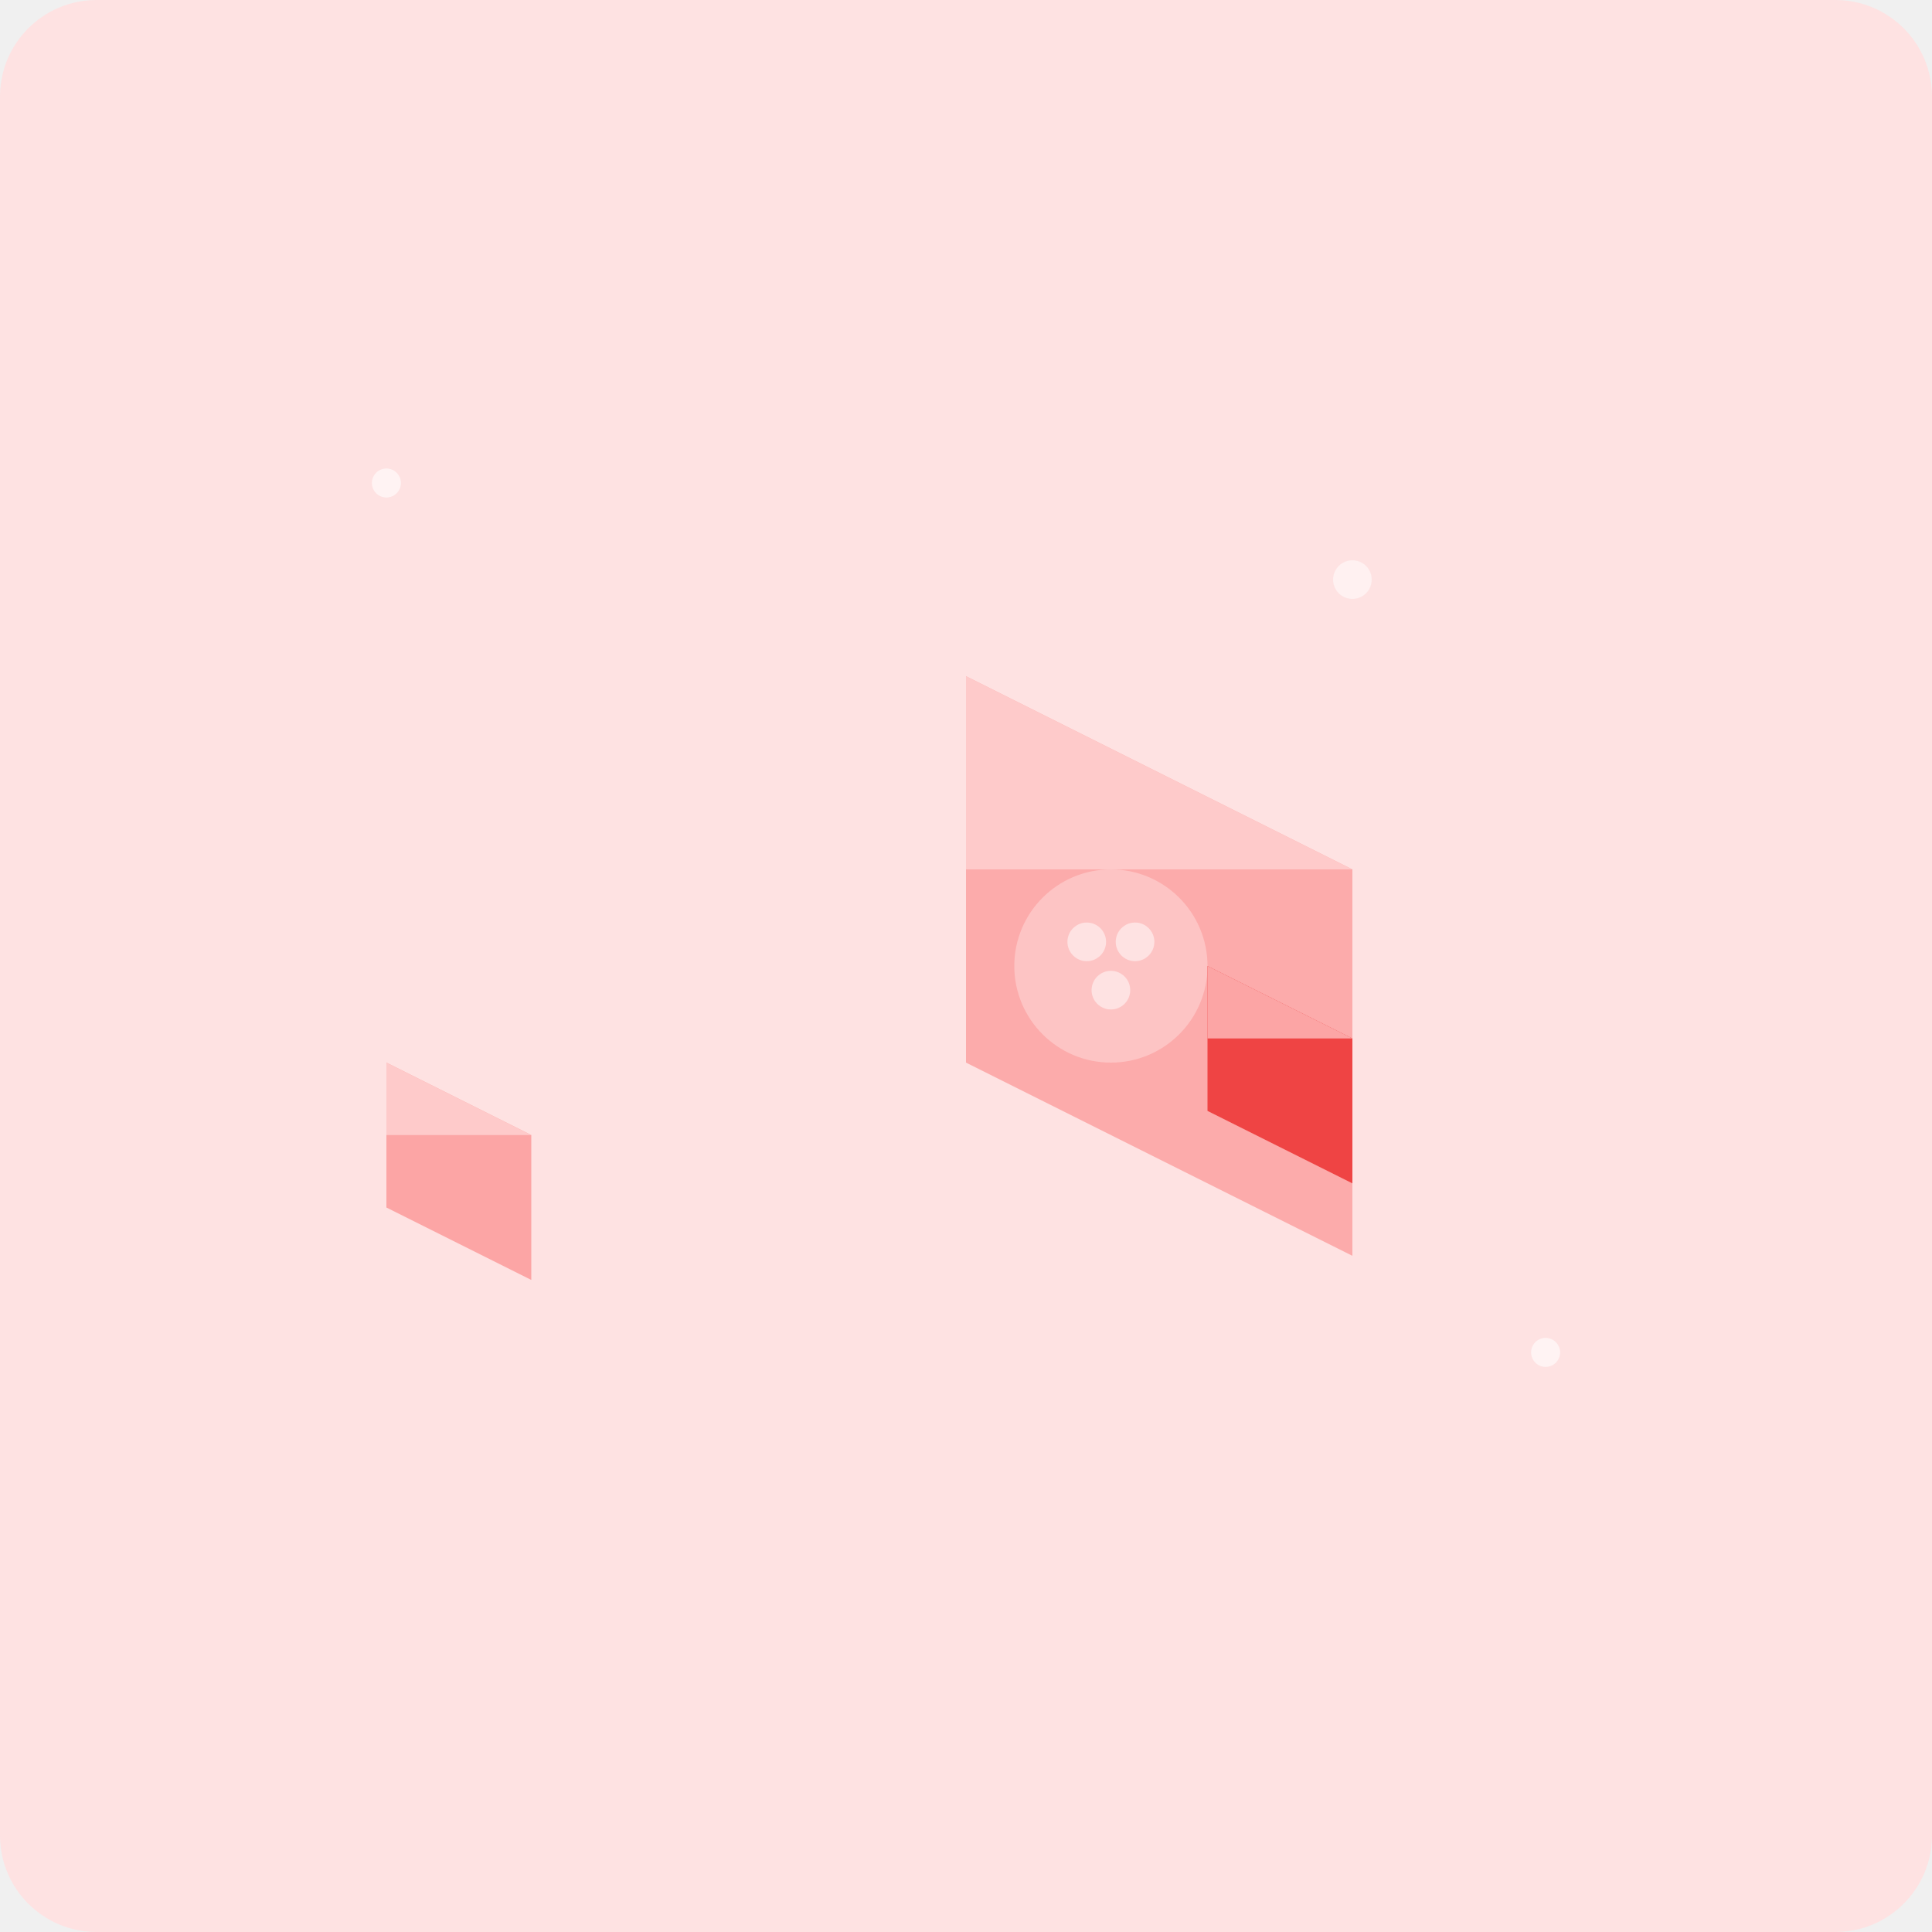
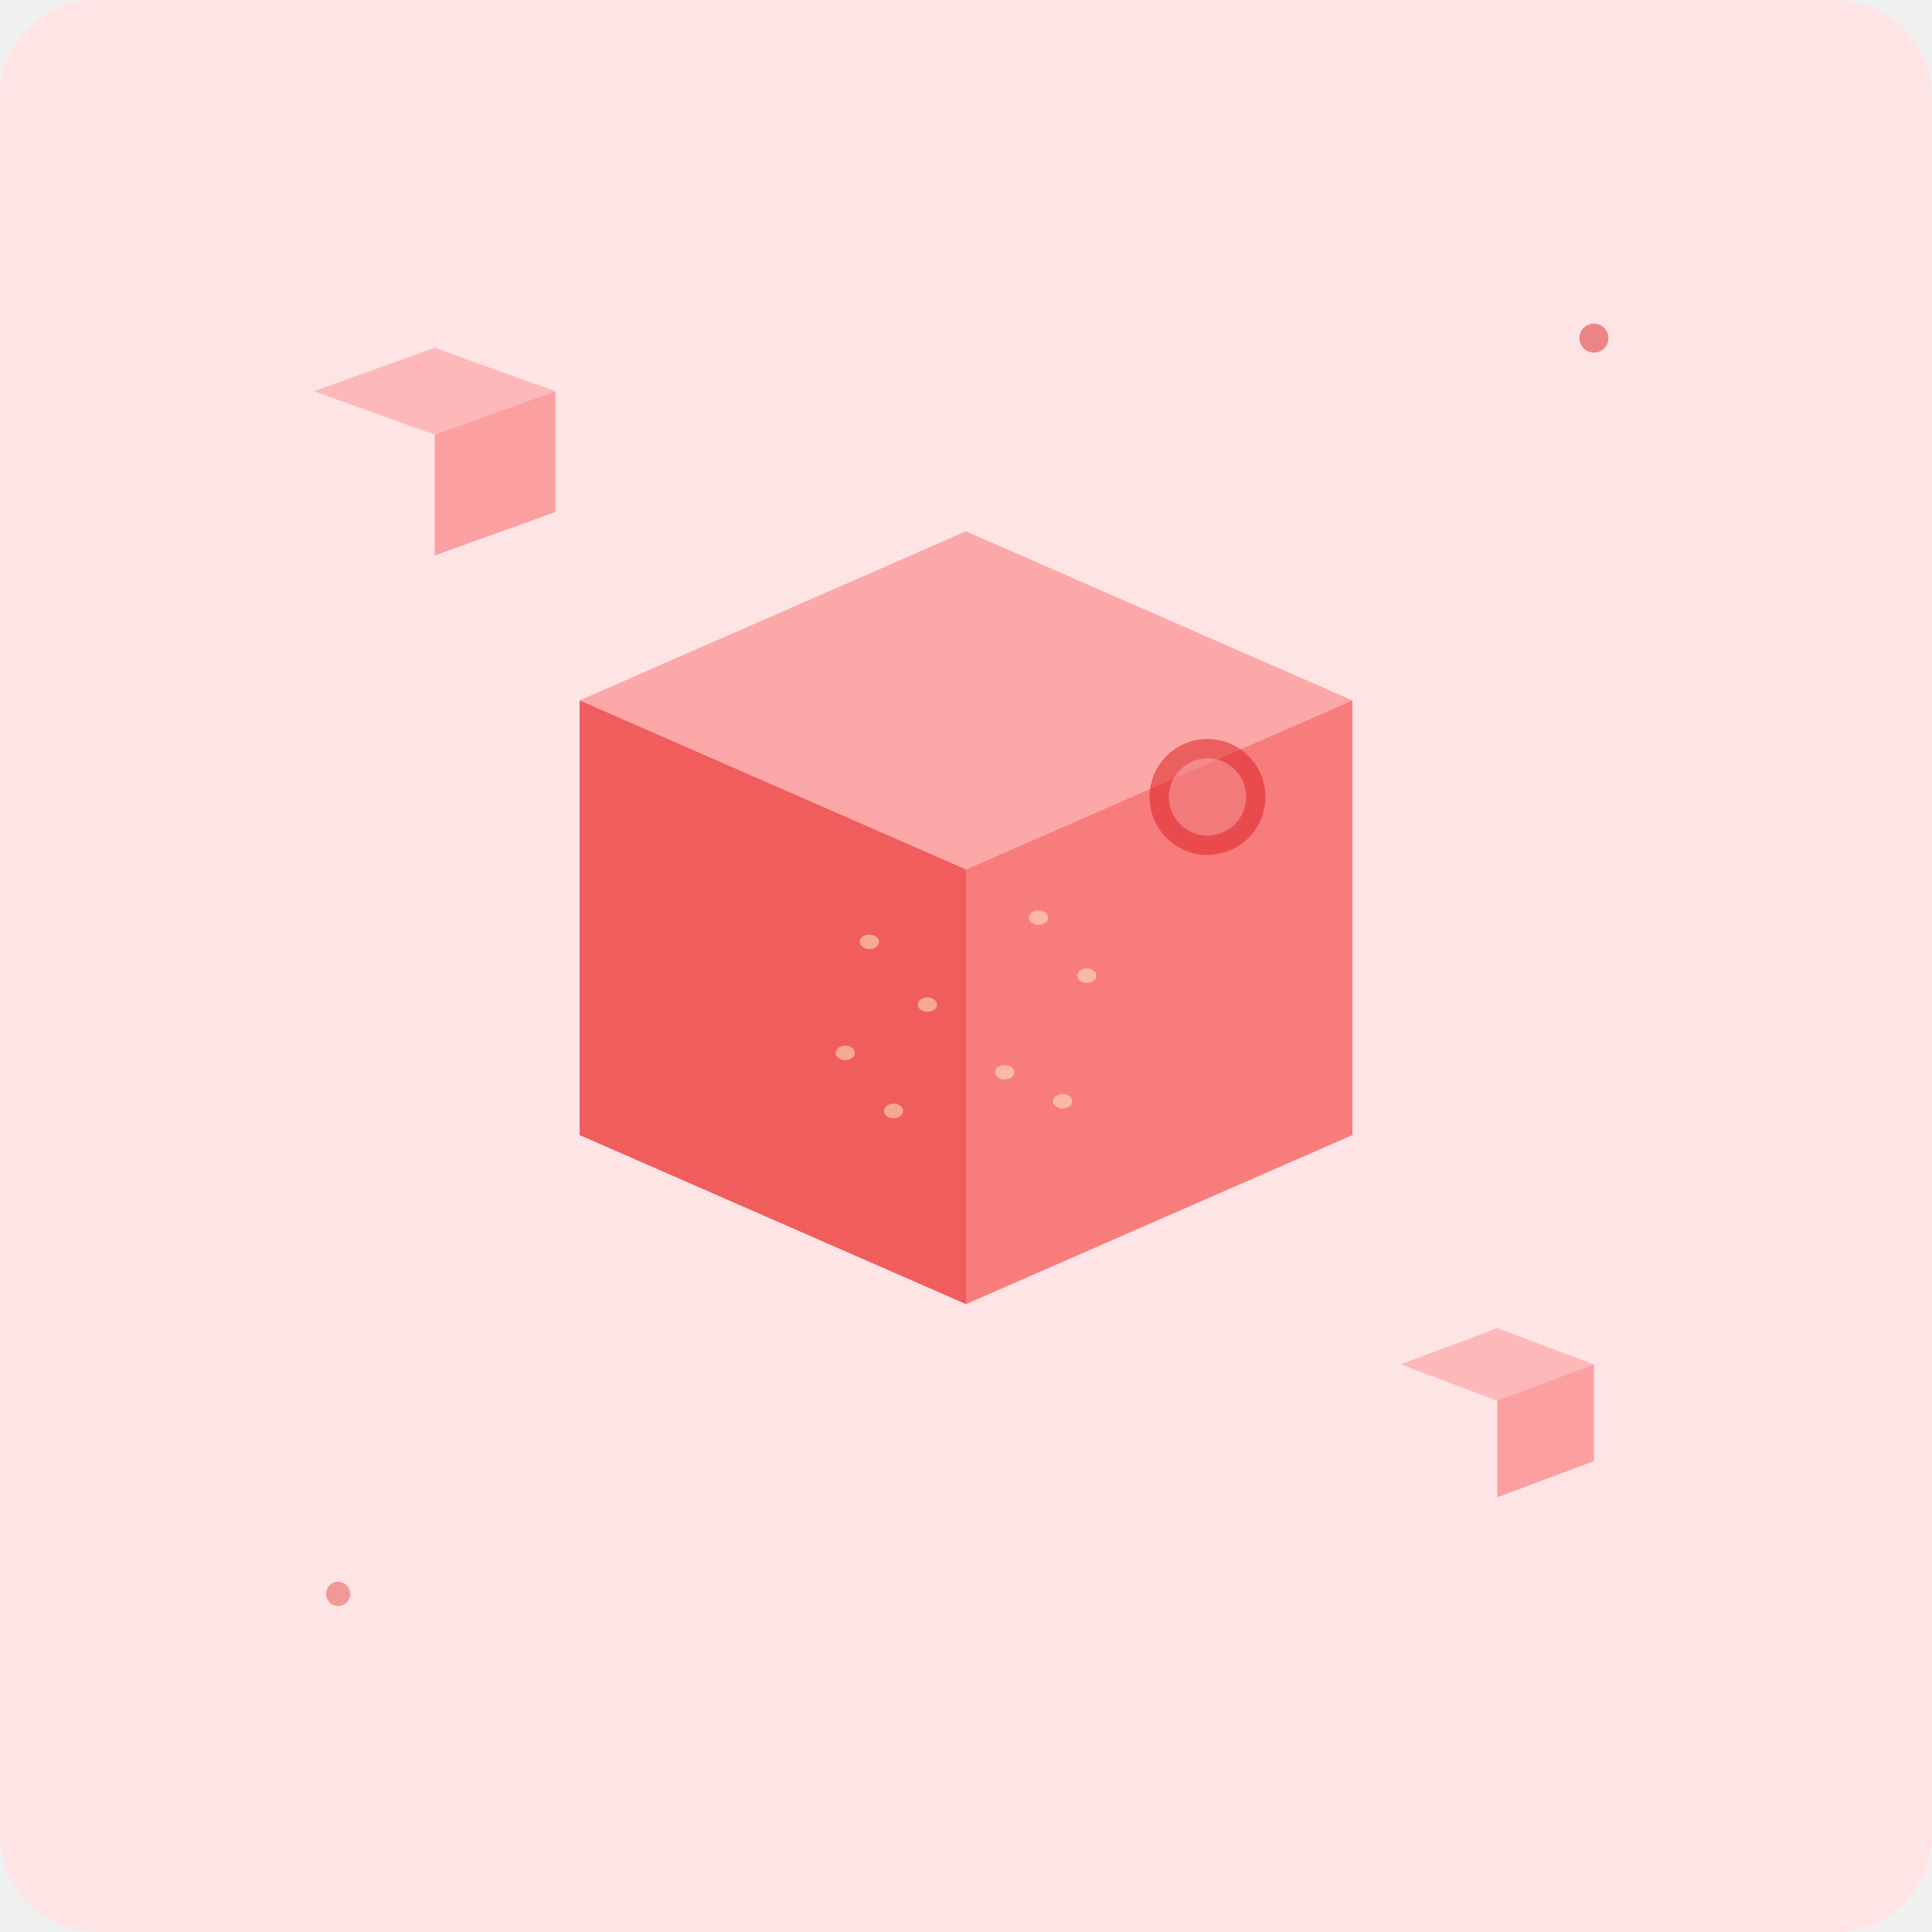
- <svg xmlns="http://www.w3.org/2000/svg" width="400" height="400" viewBox="0 0 400 400" fill="none">
-   <rect width="400" height="400" fill="#FEE2E2" rx="20" />
-   <g transform="translate(100, 80)">
-     <path d="M100 60 L180 100 L180 180 L100 140 Z" fill="#FCA5A5" opacity="0.9" />
-     <path d="M100 60 L180 100 L100 100 Z" fill="#FECACA" />
-     <path d="M100 100 L100 180 L100 140 Z" fill="#EF4444" opacity="0.7" />
-     <circle cx="130" cy="120" r="20" fill="#FFFFFF" opacity="0.3" />
-     <circle cx="125" cy="115" r="4" fill="#FFFFFF" opacity="0.5" />
-     <circle cx="135" cy="115" r="4" fill="#FFFFFF" opacity="0.5" />
-     <circle cx="130" cy="125" r="4" fill="#FFFFFF" opacity="0.5" />
+ <svg xmlns="http://www.w3.org/2000/svg" viewBox="0 0 400 400" width="400" height="400">
+   <rect width="400" height="400" fill="#ffe4e6" rx="20" />
+   <g transform="translate(200, 180)">
+     <path d="M 0,-70 L 80,-35 L 0,0 L -80,-35 Z" fill="#fca5a5" opacity="0.95" />
+     <path d="M 80,-35 L 80,55 L 0,90 L 0,0 Z" fill="#f87171" opacity="0.9" />
+     <path d="M 0,0 L 0,90 L -80,55 L -80,-35 Z" fill="#ef4444" opacity="0.85" />
+     <g opacity="0.5">
+       <ellipse cx="-20" cy="15" rx="2" ry="1.5" fill="#fef3c7" />
+       <ellipse cx="15" cy="10" rx="2" ry="1.5" fill="#fef3c7" />
+       <ellipse cx="-8" cy="28" rx="2" ry="1.5" fill="#fef3c7" />
+       <ellipse cx="25" cy="22" rx="2" ry="1.5" fill="#fef3c7" />
+       <ellipse cx="-25" cy="38" rx="2" ry="1.5" fill="#fef3c7" />
+       <ellipse cx="8" cy="42" rx="2" ry="1.5" fill="#fef3c7" />
+       <ellipse cx="-15" cy="50" rx="2" ry="1.5" fill="#fef3c7" />
+       <ellipse cx="20" cy="48" rx="2" ry="1.5" fill="#fef3c7" />
+     </g>
+     <g transform="translate(50, -15)" opacity="0.7">
+       <circle cx="0" cy="0" r="12" fill="#dc2626" opacity="0.8" />
+       <circle cx="0" cy="0" r="8" fill="#fca5a5" opacity="0.6" />
+     </g>
  </g>
-   <g transform="translate(50, 200)">
-     <path d="M30 20 L60 35 L60 65 L30 50 Z" fill="#FCA5A5" />
-     <path d="M30 20 L60 35 L30 35 Z" fill="#FECACA" />
+   <g transform="translate(90, 90)">
+     <path d="M 0,-18 L 25,-9 L 0,0 L -25,-9 Z" fill="#fca5a5" opacity="0.7" />
+     <path d="M 25,-9 L 25,16 L 0,25 L 0,0 Z" fill="#f87171" opacity="0.6" />
  </g>
-   <g transform="translate(220, 180)">
-     <path d="M30 20 L60 35 L60 65 L30 50 Z" fill="#EF4444" />
-     <path d="M30 20 L60 35 L30 35 Z" fill="#FCA5A5" />
+   <g transform="translate(310, 290)">
+     <path d="M 0,-15 L 20,-7.5 L 0,0 L -20,-7.5 Z" fill="#fca5a5" opacity="0.7" />
+     <path d="M 20,-7.5 L 20,12.5 L 0,20 L 0,0 Z" fill="#f87171" opacity="0.6" />
  </g>
-   <circle cx="80" cy="100" r="3" fill="#FFFFFF" opacity="0.6" />
-   <circle cx="280" cy="120" r="4" fill="#FFFFFF" opacity="0.5" />
-   <circle cx="320" cy="280" r="3" fill="#FFFFFF" opacity="0.6" />
+   <circle cx="330" cy="70" r="3" fill="#dc2626" opacity="0.5" />
+   <circle cx="70" cy="330" r="2.5" fill="#dc2626" opacity="0.4" />
</svg>
